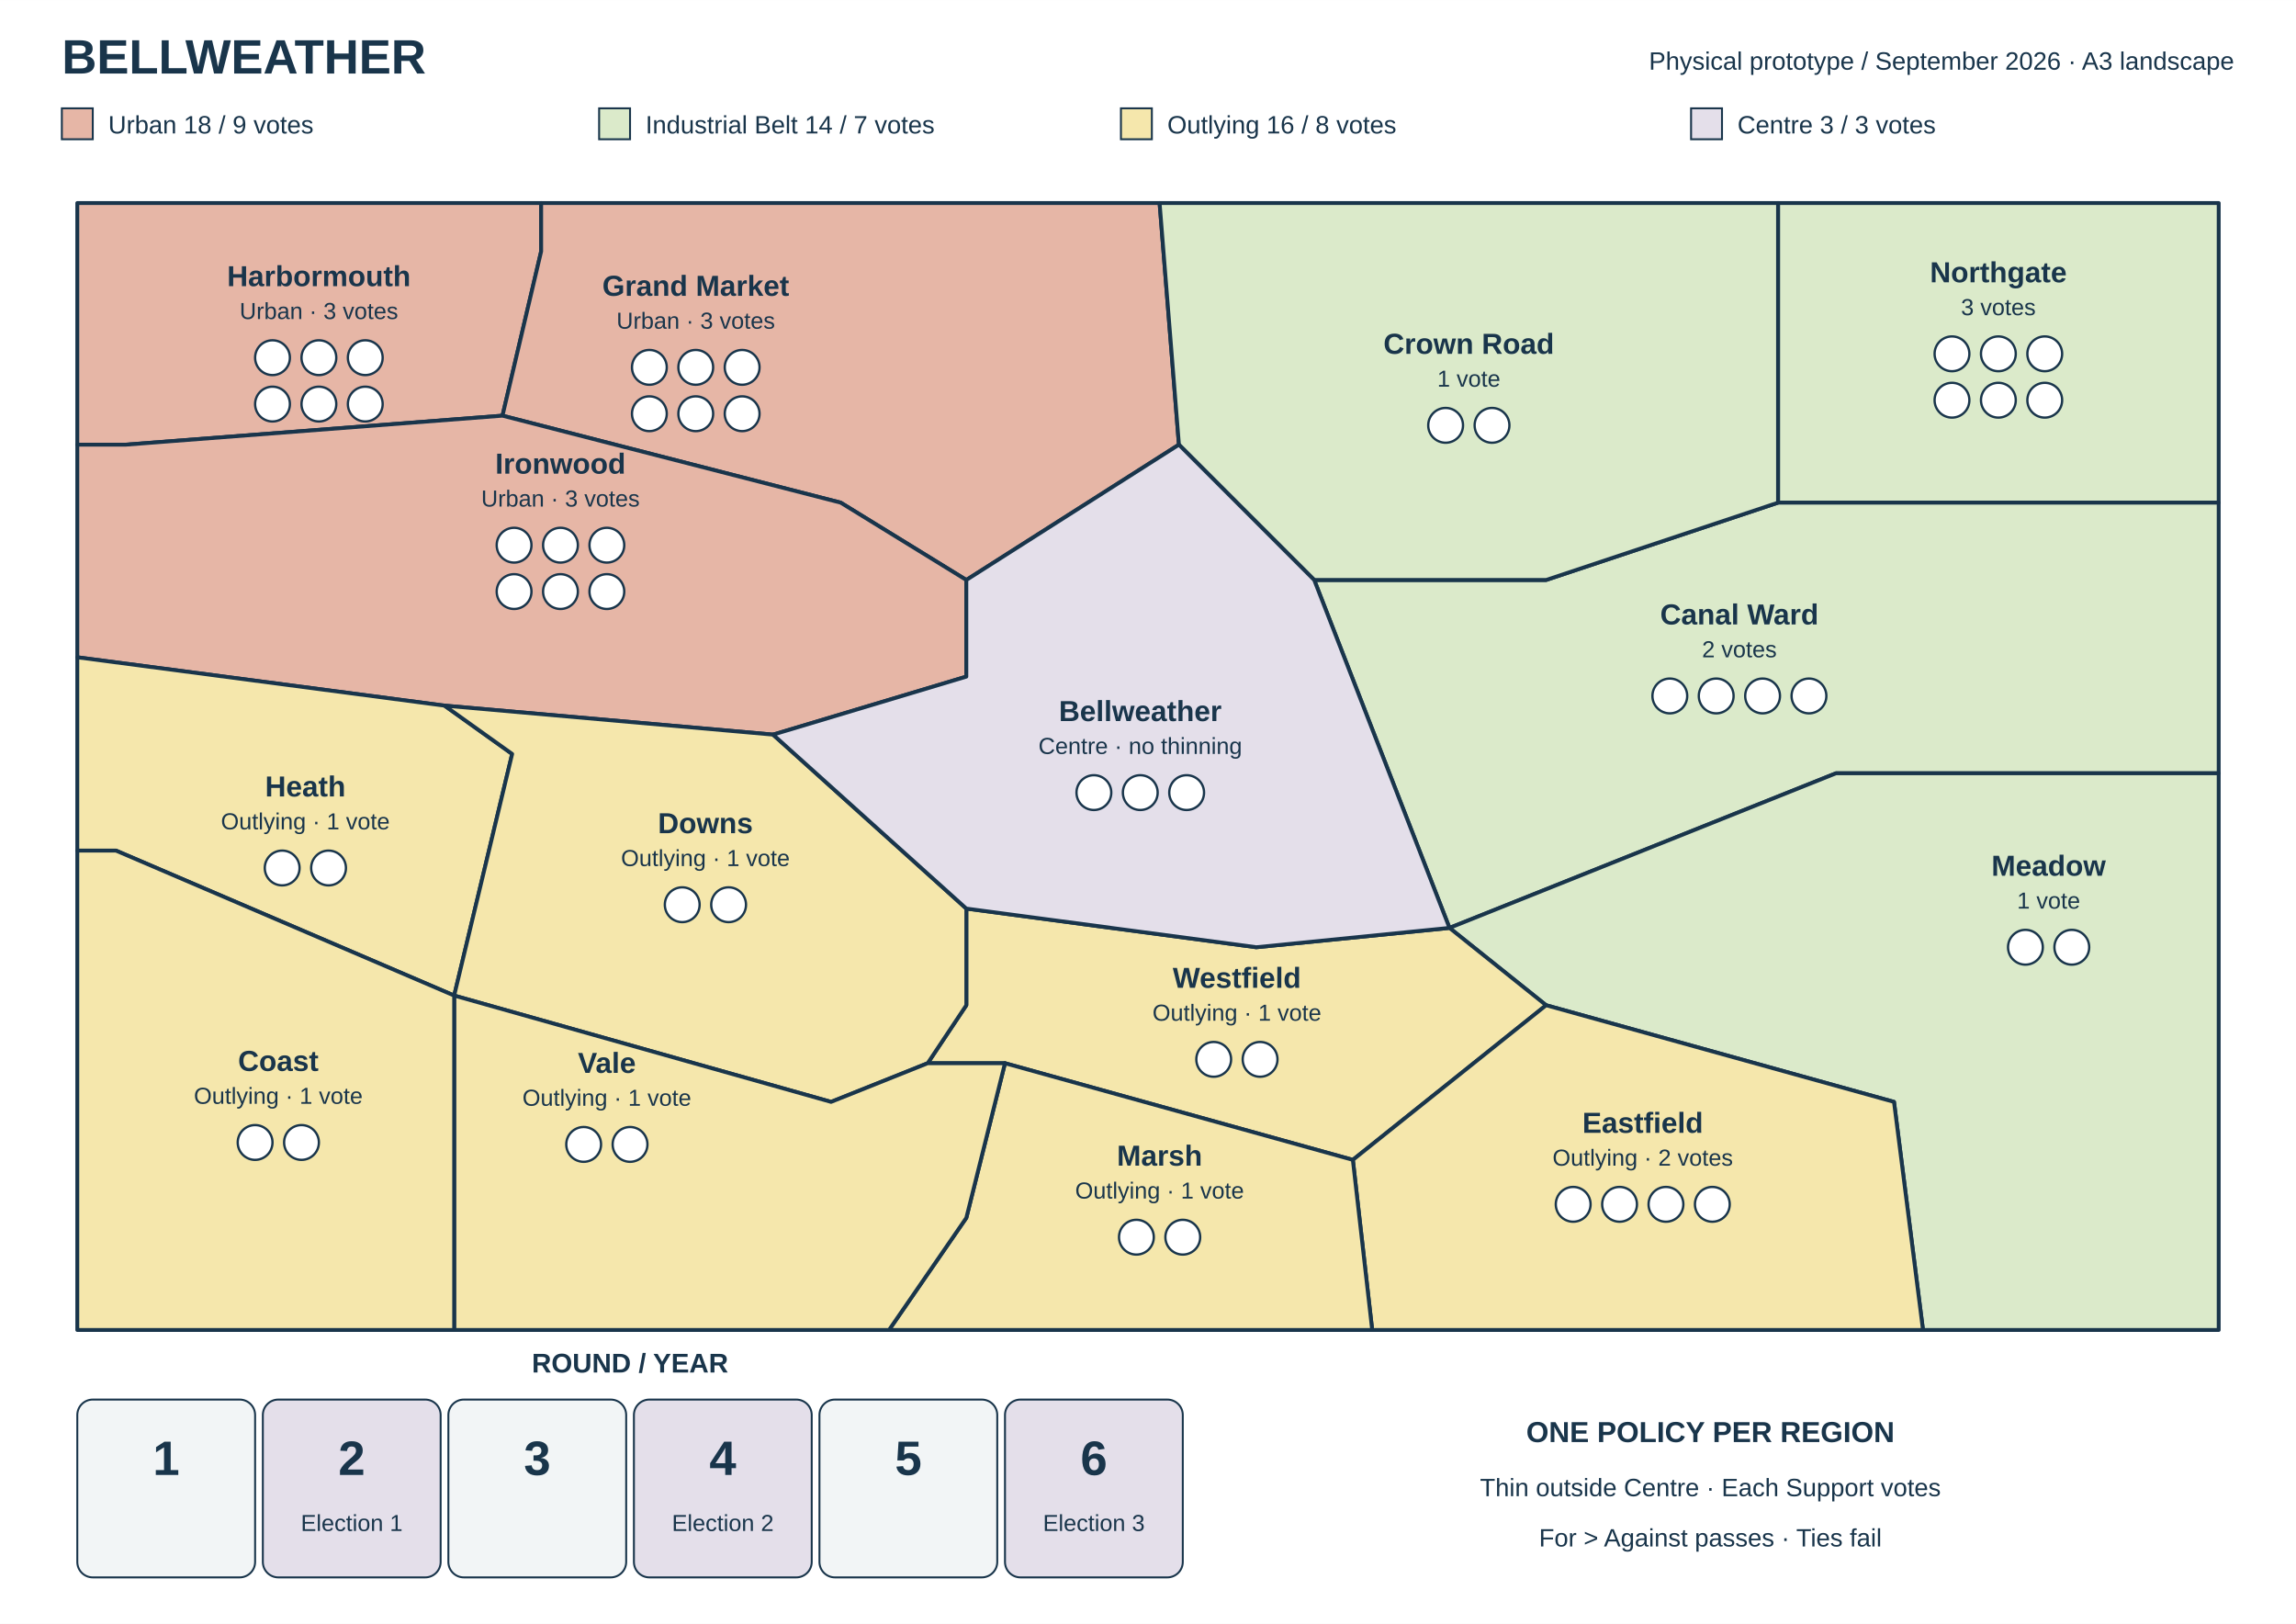
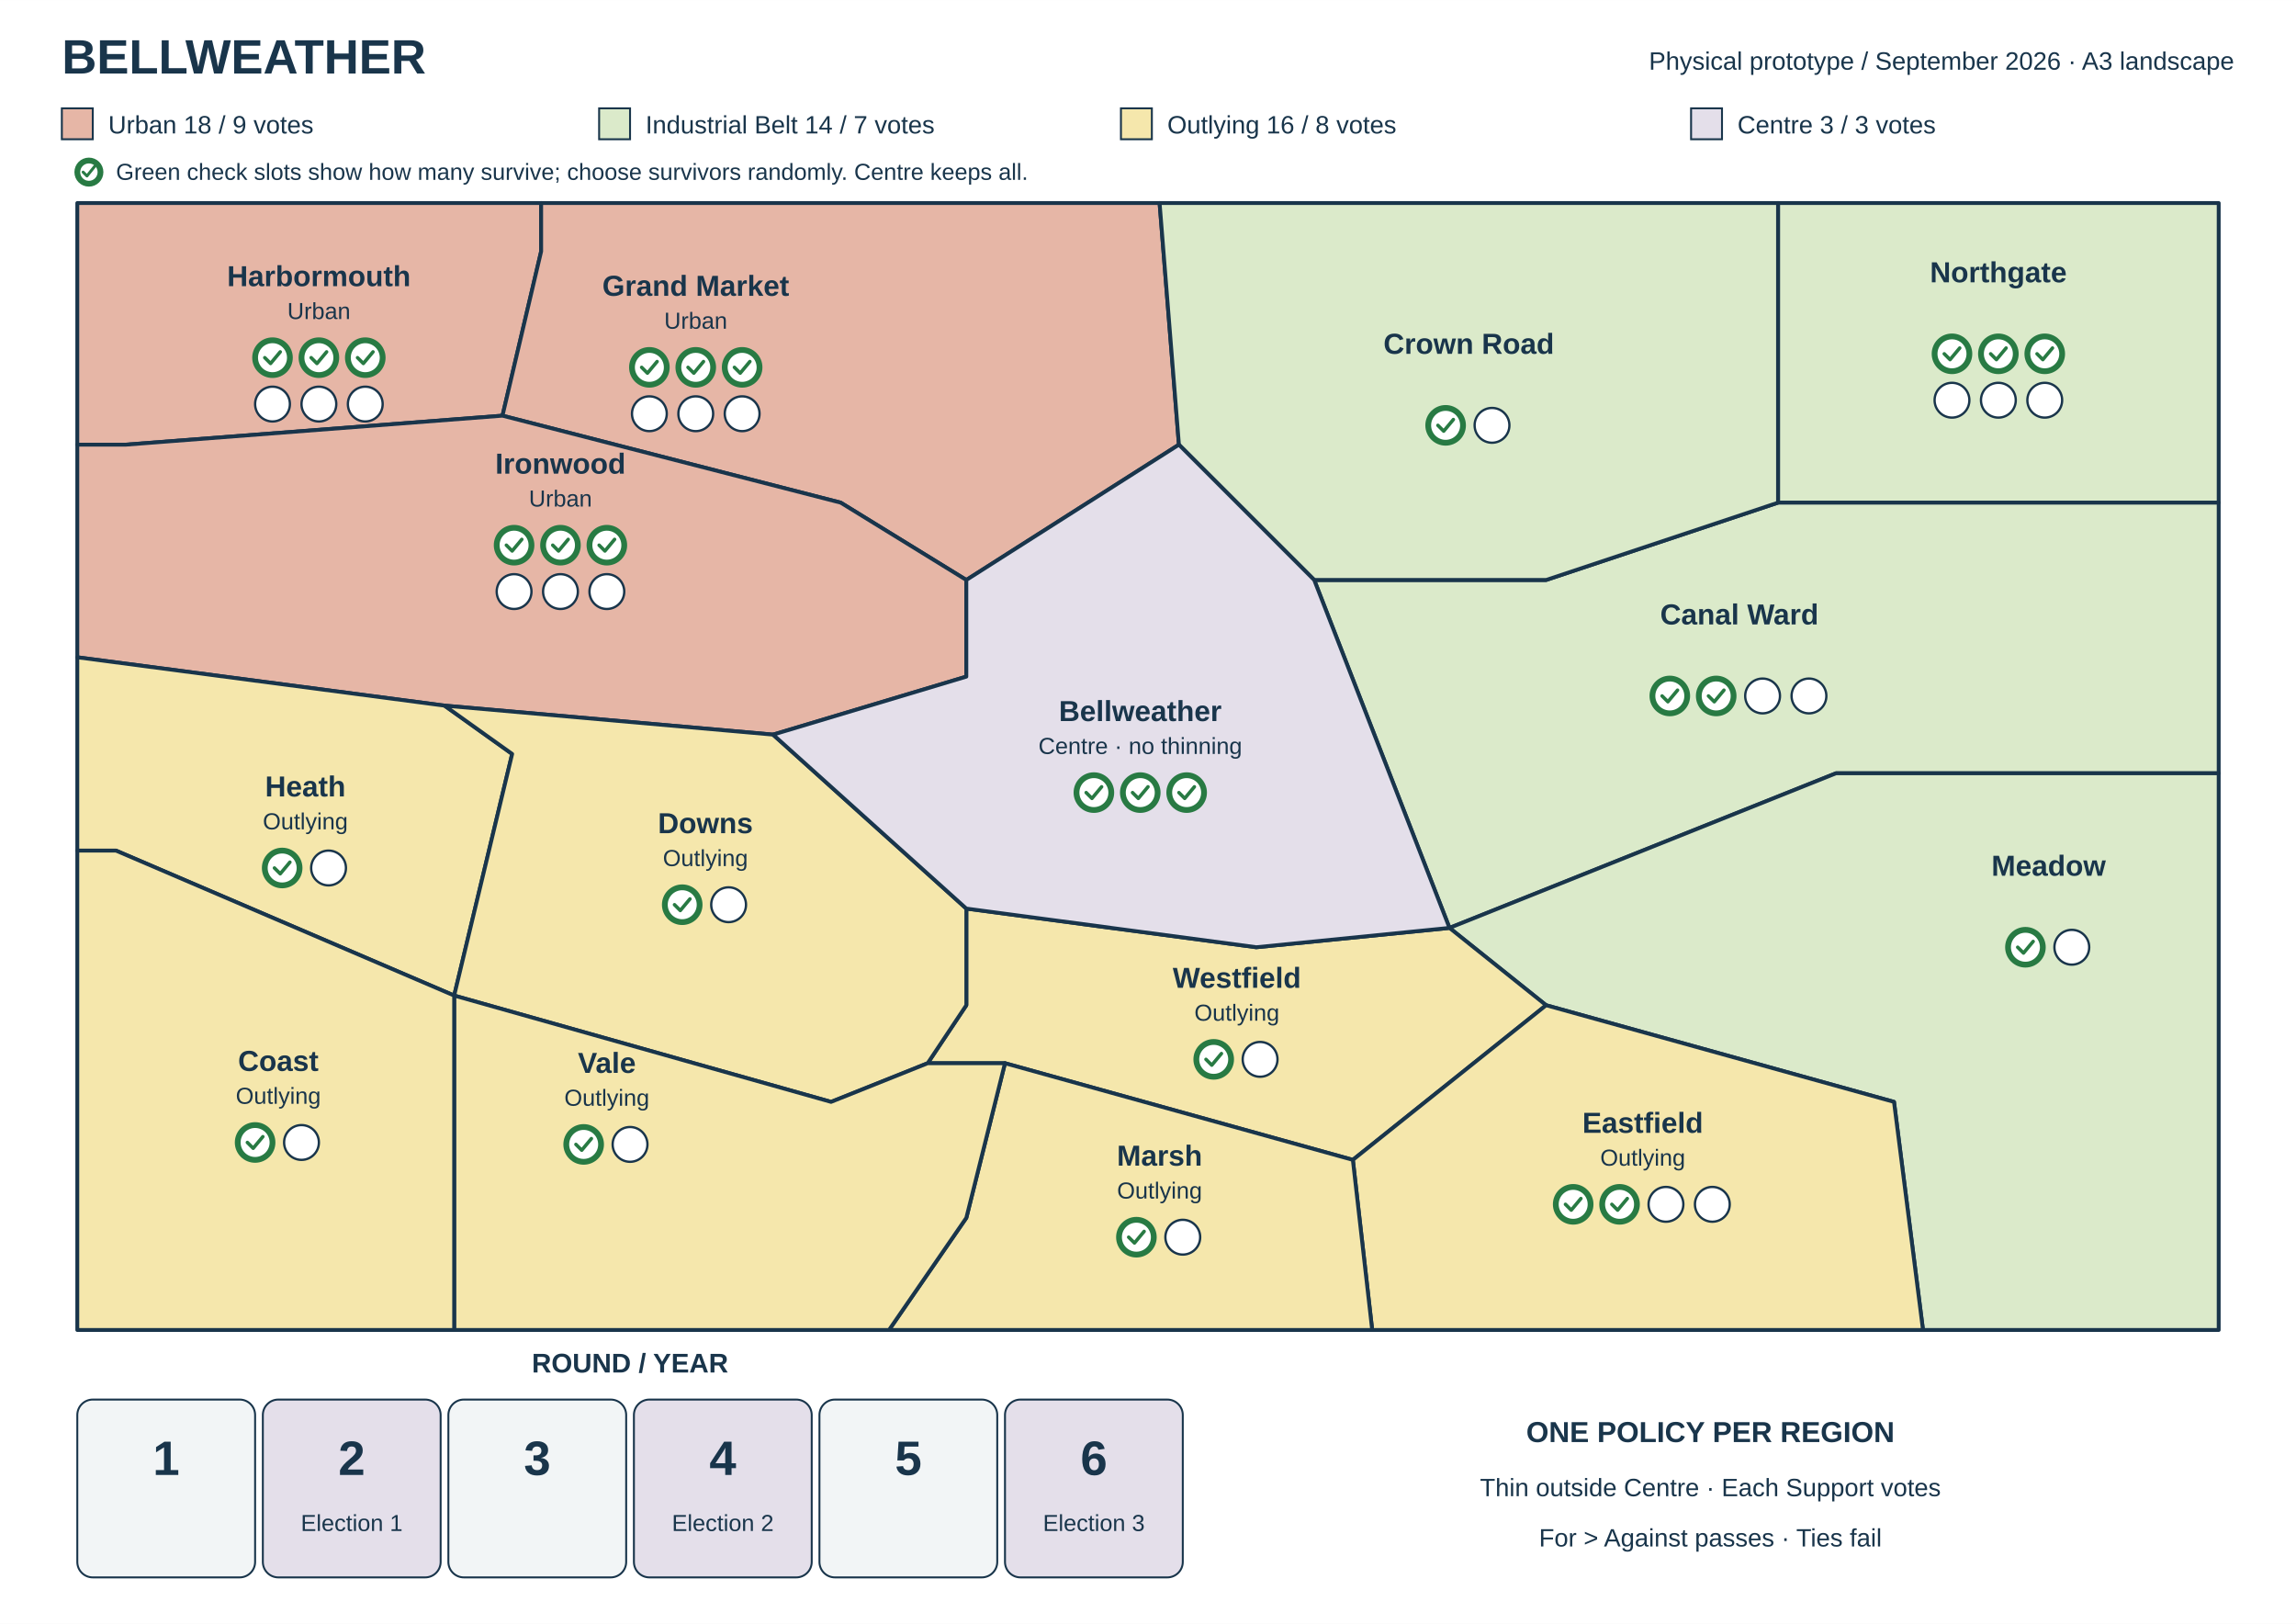
<svg xmlns="http://www.w3.org/2000/svg" width="420mm" height="297mm" viewBox="0 0 1188 840" role="img" aria-labelledby="title desc">
  <style>text{font-family:Arial,sans-serif;fill:#19354b}.name{font-size:15px;font-weight:700}.detail{font-size:12px}</style>
  <rect width="1188" height="840" fill="white" />
  <text x="32" y="38" font-size="25" font-weight="700">BELLWEATHER</text>
  <text x="1156" y="36" text-anchor="end" font-size="13">Physical prototype / September 2026 · A3 landscape</text>
  <rect x="32" y="56" width="16" height="16" fill="#e6b6a6" stroke="#19354b" />
  <text x="56" y="69" font-size="13">Urban 18 / 9 votes</text>
  <rect x="310" y="56" width="16" height="16" fill="#dbeaca" stroke="#19354b" />
  <text x="334" y="69" font-size="13">Industrial Belt 14 / 7 votes</text>
  <rect x="580" y="56" width="16" height="16" fill="#f5e7ac" stroke="#19354b" />
  <text x="604" y="69" font-size="13">Outlying 16 / 8 votes</text>
  <rect x="875" y="56" width="16" height="16" fill="#e4dfea" stroke="#19354b" />
  <text x="899" y="69" font-size="13">Centre 3 / 3 votes</text>
+   <g aria-label="Retained Support reminder">
+     <circle cx="46" cy="89" r="6" fill="white" stroke="#287a43" stroke-width="3" />
+     <path d="M43,89 l2,2 l4,-5" fill="none" stroke="#287a43" stroke-width="1.5" stroke-linecap="round" stroke-linejoin="round" />
+     <text x="60" y="93" font-size="12">Green check slots show how many survive; choose survivors randomly. Centre keeps all.</text>
+   </g>
  <rect x="40" y="105" width="1108" height="583" fill="#f4f1e8" />
  <g data-district="A">
    <polygon points="260.0,215.0 65.0,230.0 40.0,230.0 40.0,105.0 280.0,105.0 280.0,130.0" fill="#e6b6a6" stroke="#19354b" stroke-width="2" stroke-linejoin="round" />
    <text class="name" x="165" y="148" text-anchor="middle">Harbormouth</text>
-     <text class="detail" x="165" y="165" text-anchor="middle">Urban · 3 votes</text>
-     <circle cx="141.0" cy="185" r="9" fill="white" stroke="#19354b" stroke-width="1.2" />
-     <circle cx="165.0" cy="185" r="9" fill="white" stroke="#19354b" stroke-width="1.2" />
-     <circle cx="189.0" cy="185" r="9" fill="white" stroke="#19354b" stroke-width="1.2" />
+     <text class="detail" x="165" y="165" text-anchor="middle">Urban</text>
+     <circle cx="141.0" cy="185" r="9" fill="white" stroke="#287a43" stroke-width="3" data-retained="true" />
+     <path d="M137,185 l3,3 l5,-6" fill="none" stroke="#287a43" stroke-width="1.8" stroke-linecap="round" stroke-linejoin="round" />
+     <circle cx="165.0" cy="185" r="9" fill="white" stroke="#287a43" stroke-width="3" data-retained="true" />
+     <path d="M161,185 l3,3 l5,-6" fill="none" stroke="#287a43" stroke-width="1.8" stroke-linecap="round" stroke-linejoin="round" />
+     <circle cx="189.0" cy="185" r="9" fill="white" stroke="#287a43" stroke-width="3" data-retained="true" />
+     <path d="M185,185 l3,3 l5,-6" fill="none" stroke="#287a43" stroke-width="1.8" stroke-linecap="round" stroke-linejoin="round" />
    <circle cx="141.0" cy="209" r="9" fill="white" stroke="#19354b" stroke-width="1.2" />
    <circle cx="165.0" cy="209" r="9" fill="white" stroke="#19354b" stroke-width="1.2" />
    <circle cx="189.0" cy="209" r="9" fill="white" stroke="#19354b" stroke-width="1.2" />
  </g>
  <g data-district="B">
    <polygon points="260.0,215.0 280.0,130.0 280.0,105.0 600.0,105.0 610.0,230.0 500.0,300.0 435.0,260.0" fill="#e6b6a6" stroke="#19354b" stroke-width="2" stroke-linejoin="round" />
    <text class="name" x="360" y="153" text-anchor="middle">Grand Market</text>
-     <text class="detail" x="360" y="170" text-anchor="middle">Urban · 3 votes</text>
-     <circle cx="336.0" cy="190" r="9" fill="white" stroke="#19354b" stroke-width="1.2" />
-     <circle cx="360.0" cy="190" r="9" fill="white" stroke="#19354b" stroke-width="1.2" />
-     <circle cx="384.0" cy="190" r="9" fill="white" stroke="#19354b" stroke-width="1.2" />
+     <text class="detail" x="360" y="170" text-anchor="middle">Urban</text>
+     <circle cx="336.0" cy="190" r="9" fill="white" stroke="#287a43" stroke-width="3" data-retained="true" />
+     <path d="M332,190 l3,3 l5,-6" fill="none" stroke="#287a43" stroke-width="1.8" stroke-linecap="round" stroke-linejoin="round" />
+     <circle cx="360.0" cy="190" r="9" fill="white" stroke="#287a43" stroke-width="3" data-retained="true" />
+     <path d="M356,190 l3,3 l5,-6" fill="none" stroke="#287a43" stroke-width="1.8" stroke-linecap="round" stroke-linejoin="round" />
+     <circle cx="384.0" cy="190" r="9" fill="white" stroke="#287a43" stroke-width="3" data-retained="true" />
+     <path d="M380,190 l3,3 l5,-6" fill="none" stroke="#287a43" stroke-width="1.8" stroke-linecap="round" stroke-linejoin="round" />
    <circle cx="336.0" cy="214" r="9" fill="white" stroke="#19354b" stroke-width="1.2" />
    <circle cx="360.0" cy="214" r="9" fill="white" stroke="#19354b" stroke-width="1.2" />
    <circle cx="384.0" cy="214" r="9" fill="white" stroke="#19354b" stroke-width="1.2" />
  </g>
  <g data-district="C">
    <polygon points="260.0,215.0 435.0,260.0 500.0,300.0 500.0,350.0 400.0,380.0 230.0,365.0 40.0,340.0 40.0,230.0 65.0,230.0" fill="#e6b6a6" stroke="#19354b" stroke-width="2" stroke-linejoin="round" />
    <text class="name" x="290" y="245" text-anchor="middle">Ironwood</text>
-     <text class="detail" x="290" y="262" text-anchor="middle">Urban · 3 votes</text>
-     <circle cx="266.0" cy="282" r="9" fill="white" stroke="#19354b" stroke-width="1.2" />
-     <circle cx="290.0" cy="282" r="9" fill="white" stroke="#19354b" stroke-width="1.2" />
-     <circle cx="314.0" cy="282" r="9" fill="white" stroke="#19354b" stroke-width="1.2" />
+     <text class="detail" x="290" y="262" text-anchor="middle">Urban</text>
+     <circle cx="266.0" cy="282" r="9" fill="white" stroke="#287a43" stroke-width="3" data-retained="true" />
+     <path d="M262,282 l3,3 l5,-6" fill="none" stroke="#287a43" stroke-width="1.8" stroke-linecap="round" stroke-linejoin="round" />
+     <circle cx="290.0" cy="282" r="9" fill="white" stroke="#287a43" stroke-width="3" data-retained="true" />
+     <path d="M286,282 l3,3 l5,-6" fill="none" stroke="#287a43" stroke-width="1.8" stroke-linecap="round" stroke-linejoin="round" />
+     <circle cx="314.0" cy="282" r="9" fill="white" stroke="#287a43" stroke-width="3" data-retained="true" />
+     <path d="M310,282 l3,3 l5,-6" fill="none" stroke="#287a43" stroke-width="1.8" stroke-linecap="round" stroke-linejoin="round" />
    <circle cx="266.0" cy="306" r="9" fill="white" stroke="#19354b" stroke-width="1.2" />
    <circle cx="290.0" cy="306" r="9" fill="white" stroke="#19354b" stroke-width="1.2" />
    <circle cx="314.0" cy="306" r="9" fill="white" stroke="#19354b" stroke-width="1.2" />
  </g>
  <g data-district="D">
    <polygon points="920.0,105.0 1148.0,105.0 1148.0,260.0 920.0,260.0" fill="#dbeaca" stroke="#19354b" stroke-width="2" stroke-linejoin="round" />
    <text class="name" x="1034" y="146" text-anchor="middle">Northgate</text>
-     <text class="detail" x="1034" y="163" text-anchor="middle">3 votes</text>
-     <circle cx="1010.0" cy="183" r="9" fill="white" stroke="#19354b" stroke-width="1.2" />
-     <circle cx="1034.0" cy="183" r="9" fill="white" stroke="#19354b" stroke-width="1.2" />
-     <circle cx="1058.0" cy="183" r="9" fill="white" stroke="#19354b" stroke-width="1.2" />
+     <circle cx="1010.0" cy="183" r="9" fill="white" stroke="#287a43" stroke-width="3" data-retained="true" />
+     <path d="M1006,183 l3,3 l5,-6" fill="none" stroke="#287a43" stroke-width="1.8" stroke-linecap="round" stroke-linejoin="round" />
+     <circle cx="1034.0" cy="183" r="9" fill="white" stroke="#287a43" stroke-width="3" data-retained="true" />
+     <path d="M1030,183 l3,3 l5,-6" fill="none" stroke="#287a43" stroke-width="1.8" stroke-linecap="round" stroke-linejoin="round" />
+     <circle cx="1058.0" cy="183" r="9" fill="white" stroke="#287a43" stroke-width="3" data-retained="true" />
+     <path d="M1054,183 l3,3 l5,-6" fill="none" stroke="#287a43" stroke-width="1.8" stroke-linecap="round" stroke-linejoin="round" />
    <circle cx="1010.0" cy="207" r="9" fill="white" stroke="#19354b" stroke-width="1.2" />
    <circle cx="1034.0" cy="207" r="9" fill="white" stroke="#19354b" stroke-width="1.2" />
    <circle cx="1058.0" cy="207" r="9" fill="white" stroke="#19354b" stroke-width="1.2" />
  </g>
  <g data-district="E">
    <polygon points="920.0,260.0 1148.0,260.0 1148.0,400.0 950.0,400.0 750.0,480.0 680.0,300.0 800.0,300.0" fill="#dbeaca" stroke="#19354b" stroke-width="2" stroke-linejoin="round" />
    <text class="name" x="900" y="323" text-anchor="middle">Canal Ward</text>
-     <text class="detail" x="900" y="340" text-anchor="middle">2 votes</text>
-     <circle cx="864.0" cy="360" r="9" fill="white" stroke="#19354b" stroke-width="1.2" />
-     <circle cx="888.0" cy="360" r="9" fill="white" stroke="#19354b" stroke-width="1.2" />
+     <circle cx="864.0" cy="360" r="9" fill="white" stroke="#287a43" stroke-width="3" data-retained="true" />
+     <path d="M860,360 l3,3 l5,-6" fill="none" stroke="#287a43" stroke-width="1.8" stroke-linecap="round" stroke-linejoin="round" />
+     <circle cx="888.0" cy="360" r="9" fill="white" stroke="#287a43" stroke-width="3" data-retained="true" />
+     <path d="M884,360 l3,3 l5,-6" fill="none" stroke="#287a43" stroke-width="1.8" stroke-linecap="round" stroke-linejoin="round" />
    <circle cx="912.0" cy="360" r="9" fill="white" stroke="#19354b" stroke-width="1.2" />
    <circle cx="936.0" cy="360" r="9" fill="white" stroke="#19354b" stroke-width="1.2" />
  </g>
  <g data-district="F">
    <polygon points="600.0,105.0 920.0,105.0 920.0,260.0 800.0,300.0 680.0,300.0 610.0,230.0" fill="#dbeaca" stroke="#19354b" stroke-width="2" stroke-linejoin="round" />
    <text class="name" x="760" y="183" text-anchor="middle">Crown Road</text>
-     <text class="detail" x="760" y="200" text-anchor="middle">1 vote</text>
-     <circle cx="748.0" cy="220" r="9" fill="white" stroke="#19354b" stroke-width="1.2" />
+     <circle cx="748.0" cy="220" r="9" fill="white" stroke="#287a43" stroke-width="3" data-retained="true" />
+     <path d="M744,220 l3,3 l5,-6" fill="none" stroke="#287a43" stroke-width="1.8" stroke-linecap="round" stroke-linejoin="round" />
    <circle cx="772.0" cy="220" r="9" fill="white" stroke="#19354b" stroke-width="1.2" />
  </g>
  <g data-district="H">
    <polygon points="950.0,400.0 1148.0,400.0 1148.0,688.0 995.0,688.0 980.0,570.0 800.0,520.0 750.0,480.0" fill="#dbeaca" stroke="#19354b" stroke-width="2" stroke-linejoin="round" />
    <text class="name" x="1060" y="453" text-anchor="middle">Meadow</text>
-     <text class="detail" x="1060" y="470" text-anchor="middle">1 vote</text>
-     <circle cx="1048.0" cy="490" r="9" fill="white" stroke="#19354b" stroke-width="1.2" />
+     <circle cx="1048.0" cy="490" r="9" fill="white" stroke="#287a43" stroke-width="3" data-retained="true" />
+     <path d="M1044,490 l3,3 l5,-6" fill="none" stroke="#287a43" stroke-width="1.8" stroke-linecap="round" stroke-linejoin="round" />
    <circle cx="1072.0" cy="490" r="9" fill="white" stroke="#19354b" stroke-width="1.2" />
  </g>
  <g data-district="I">
    <polygon points="650.0,490.0 750.0,480.0 800.0,520.0 700.0,600.0 520.0,550.0 480.0,550.0 500.0,520.0 500.0,470.0" fill="#f5e7ac" stroke="#19354b" stroke-width="2" stroke-linejoin="round" />
    <text class="name" x="640" y="511" text-anchor="middle">Westfield</text>
-     <text class="detail" x="640" y="528" text-anchor="middle">Outlying · 1 vote</text>
-     <circle cx="628.0" cy="548" r="9" fill="white" stroke="#19354b" stroke-width="1.2" />
+     <text class="detail" x="640" y="528" text-anchor="middle">Outlying</text>
+     <circle cx="628.0" cy="548" r="9" fill="white" stroke="#287a43" stroke-width="3" data-retained="true" />
+     <path d="M624,548 l3,3 l5,-6" fill="none" stroke="#287a43" stroke-width="1.8" stroke-linecap="round" stroke-linejoin="round" />
    <circle cx="652.0" cy="548" r="9" fill="white" stroke="#19354b" stroke-width="1.2" />
  </g>
  <g data-district="J">
    <polygon points="800.0,520.0 980.0,570.0 995.0,688.0 710.0,688.0 700.0,600.0" fill="#f5e7ac" stroke="#19354b" stroke-width="2" stroke-linejoin="round" />
    <text class="name" x="850" y="586" text-anchor="middle">Eastfield</text>
-     <text class="detail" x="850" y="603" text-anchor="middle">Outlying · 2 votes</text>
-     <circle cx="814.0" cy="623" r="9" fill="white" stroke="#19354b" stroke-width="1.2" />
-     <circle cx="838.0" cy="623" r="9" fill="white" stroke="#19354b" stroke-width="1.2" />
+     <text class="detail" x="850" y="603" text-anchor="middle">Outlying</text>
+     <circle cx="814.0" cy="623" r="9" fill="white" stroke="#287a43" stroke-width="3" data-retained="true" />
+     <path d="M810,623 l3,3 l5,-6" fill="none" stroke="#287a43" stroke-width="1.8" stroke-linecap="round" stroke-linejoin="round" />
+     <circle cx="838.0" cy="623" r="9" fill="white" stroke="#287a43" stroke-width="3" data-retained="true" />
+     <path d="M834,623 l3,3 l5,-6" fill="none" stroke="#287a43" stroke-width="1.8" stroke-linecap="round" stroke-linejoin="round" />
    <circle cx="862.0" cy="623" r="9" fill="white" stroke="#19354b" stroke-width="1.2" />
    <circle cx="886.0" cy="623" r="9" fill="white" stroke="#19354b" stroke-width="1.2" />
  </g>
  <g data-district="K">
    <polygon points="700.0,600.0 710.0,688.0 460.0,688.0 500.0,630.0 520.0,550.0" fill="#f5e7ac" stroke="#19354b" stroke-width="2" stroke-linejoin="round" />
    <text class="name" x="600" y="603" text-anchor="middle">Marsh</text>
-     <text class="detail" x="600" y="620" text-anchor="middle">Outlying · 1 vote</text>
-     <circle cx="588.0" cy="640" r="9" fill="white" stroke="#19354b" stroke-width="1.2" />
+     <text class="detail" x="600" y="620" text-anchor="middle">Outlying</text>
+     <circle cx="588.0" cy="640" r="9" fill="white" stroke="#287a43" stroke-width="3" data-retained="true" />
+     <path d="M584,640 l3,3 l5,-6" fill="none" stroke="#287a43" stroke-width="1.8" stroke-linecap="round" stroke-linejoin="round" />
    <circle cx="612.0" cy="640" r="9" fill="white" stroke="#19354b" stroke-width="1.2" />
  </g>
  <g data-district="L">
    <polygon points="40.0,340.0 230.0,365.0 265.0,390.0 235.0,515.0 60.0,440.0 40.0,440.0" fill="#f5e7ac" stroke="#19354b" stroke-width="2" stroke-linejoin="round" />
    <text class="name" x="158" y="412" text-anchor="middle">Heath</text>
-     <text class="detail" x="158" y="429" text-anchor="middle">Outlying · 1 vote</text>
-     <circle cx="146.0" cy="449" r="9" fill="white" stroke="#19354b" stroke-width="1.2" />
+     <text class="detail" x="158" y="429" text-anchor="middle">Outlying</text>
+     <circle cx="146.0" cy="449" r="9" fill="white" stroke="#287a43" stroke-width="3" data-retained="true" />
+     <path d="M142,449 l3,3 l5,-6" fill="none" stroke="#287a43" stroke-width="1.8" stroke-linecap="round" stroke-linejoin="round" />
    <circle cx="170.0" cy="449" r="9" fill="white" stroke="#19354b" stroke-width="1.2" />
  </g>
  <g data-district="M">
    <polygon points="400.0,380.0 500.0,470.0 500.0,520.0 480.0,550.0 430.0,570.0 235.0,515.0 265.0,390.0 230.0,365.0" fill="#f5e7ac" stroke="#19354b" stroke-width="2" stroke-linejoin="round" />
    <text class="name" x="365" y="431" text-anchor="middle">Downs</text>
-     <text class="detail" x="365" y="448" text-anchor="middle">Outlying · 1 vote</text>
-     <circle cx="353.0" cy="468" r="9" fill="white" stroke="#19354b" stroke-width="1.2" />
+     <text class="detail" x="365" y="448" text-anchor="middle">Outlying</text>
+     <circle cx="353.0" cy="468" r="9" fill="white" stroke="#287a43" stroke-width="3" data-retained="true" />
+     <path d="M349,468 l3,3 l5,-6" fill="none" stroke="#287a43" stroke-width="1.8" stroke-linecap="round" stroke-linejoin="round" />
    <circle cx="377.0" cy="468" r="9" fill="white" stroke="#19354b" stroke-width="1.2" />
  </g>
  <g data-district="N">
    <polygon points="235.0,515.0 430.0,570.0 480.0,550.0 520.0,550.0 500.0,630.0 460.0,688.0 235.0,688.0 235.0,665.0" fill="#f5e7ac" stroke="#19354b" stroke-width="2" stroke-linejoin="round" />
    <text class="name" x="314" y="555" text-anchor="middle">Vale</text>
-     <text class="detail" x="314" y="572" text-anchor="middle">Outlying · 1 vote</text>
-     <circle cx="302.0" cy="592" r="9" fill="white" stroke="#19354b" stroke-width="1.2" />
+     <text class="detail" x="314" y="572" text-anchor="middle">Outlying</text>
+     <circle cx="302.0" cy="592" r="9" fill="white" stroke="#287a43" stroke-width="3" data-retained="true" />
+     <path d="M298,592 l3,3 l5,-6" fill="none" stroke="#287a43" stroke-width="1.8" stroke-linecap="round" stroke-linejoin="round" />
    <circle cx="326.0" cy="592" r="9" fill="white" stroke="#19354b" stroke-width="1.2" />
  </g>
  <g data-district="O">
    <polygon points="235.0,515.0 235.0,665.0 235.0,688.0 40.0,688.0 40.0,440.0 60.0,440.0" fill="#f5e7ac" stroke="#19354b" stroke-width="2" stroke-linejoin="round" />
    <text class="name" x="144" y="554" text-anchor="middle">Coast</text>
-     <text class="detail" x="144" y="571" text-anchor="middle">Outlying · 1 vote</text>
-     <circle cx="132.0" cy="591" r="9" fill="white" stroke="#19354b" stroke-width="1.2" />
+     <text class="detail" x="144" y="571" text-anchor="middle">Outlying</text>
+     <circle cx="132.0" cy="591" r="9" fill="white" stroke="#287a43" stroke-width="3" data-retained="true" />
+     <path d="M128,591 l3,3 l5,-6" fill="none" stroke="#287a43" stroke-width="1.8" stroke-linecap="round" stroke-linejoin="round" />
    <circle cx="156.0" cy="591" r="9" fill="white" stroke="#19354b" stroke-width="1.2" />
  </g>
  <g data-district="X">
    <polygon points="500.0,300.0 610.0,230.0 680.0,300.0 750.0,480.0 650.0,490.0 500.0,470.0 400.0,380.0 500.0,350.0" fill="#e4dfea" stroke="#19354b" stroke-width="2" stroke-linejoin="round" />
    <text class="name" x="590" y="373" text-anchor="middle">Bellweather</text>
    <text class="detail" x="590" y="390" text-anchor="middle">Centre · no thinning</text>
-     <circle cx="566.0" cy="410" r="9" fill="white" stroke="#19354b" stroke-width="1.2" />
-     <circle cx="590.0" cy="410" r="9" fill="white" stroke="#19354b" stroke-width="1.2" />
-     <circle cx="614.0" cy="410" r="9" fill="white" stroke="#19354b" stroke-width="1.2" />
+     <circle cx="566.0" cy="410" r="9" fill="white" stroke="#287a43" stroke-width="3" data-retained="true" />
+     <path d="M562,410 l3,3 l5,-6" fill="none" stroke="#287a43" stroke-width="1.8" stroke-linecap="round" stroke-linejoin="round" />
+     <circle cx="590.0" cy="410" r="9" fill="white" stroke="#287a43" stroke-width="3" data-retained="true" />
+     <path d="M586,410 l3,3 l5,-6" fill="none" stroke="#287a43" stroke-width="1.8" stroke-linecap="round" stroke-linejoin="round" />
+     <circle cx="614.0" cy="410" r="9" fill="white" stroke="#287a43" stroke-width="3" data-retained="true" />
+     <path d="M610,410 l3,3 l5,-6" fill="none" stroke="#287a43" stroke-width="1.8" stroke-linecap="round" stroke-linejoin="round" />
  </g>
  <g font-family="Arial,sans-serif" fill="#19354b" text-anchor="middle">
    <text x="326" y="710" font-size="14" font-weight="700">ROUND / YEAR</text>
    <rect x="40" y="724" width="92" height="92" rx="8" fill="#f2f5f6" stroke="#19354b" />
    <text x="86" y="763" font-size="25" font-weight="700">1</text>
    <rect x="136" y="724" width="92" height="92" rx="8" fill="#e4dfea" stroke="#19354b" />
    <text x="182" y="763" font-size="25" font-weight="700">2</text>
    <text x="182" y="792" font-size="12">Election 1</text>
    <rect x="232" y="724" width="92" height="92" rx="8" fill="#f2f5f6" stroke="#19354b" />
    <text x="278" y="763" font-size="25" font-weight="700">3</text>
    <rect x="328" y="724" width="92" height="92" rx="8" fill="#e4dfea" stroke="#19354b" />
    <text x="374" y="763" font-size="25" font-weight="700">4</text>
    <text x="374" y="792" font-size="12">Election 2</text>
    <rect x="424" y="724" width="92" height="92" rx="8" fill="#f2f5f6" stroke="#19354b" />
    <text x="470" y="763" font-size="25" font-weight="700">5</text>
    <rect x="520" y="724" width="92" height="92" rx="8" fill="#e4dfea" stroke="#19354b" />
    <text x="566" y="763" font-size="25" font-weight="700">6</text>
    <text x="566" y="792" font-size="12">Election 3</text>
    <text x="885" y="746" font-size="15" font-weight="700">ONE POLICY PER REGION</text>
    <text x="885" y="774" font-size="13">Thin outside Centre · Each Support votes</text>
    <text x="885" y="800" font-size="13">For &gt; Against passes · Ties fail</text>
  </g>
</svg>
